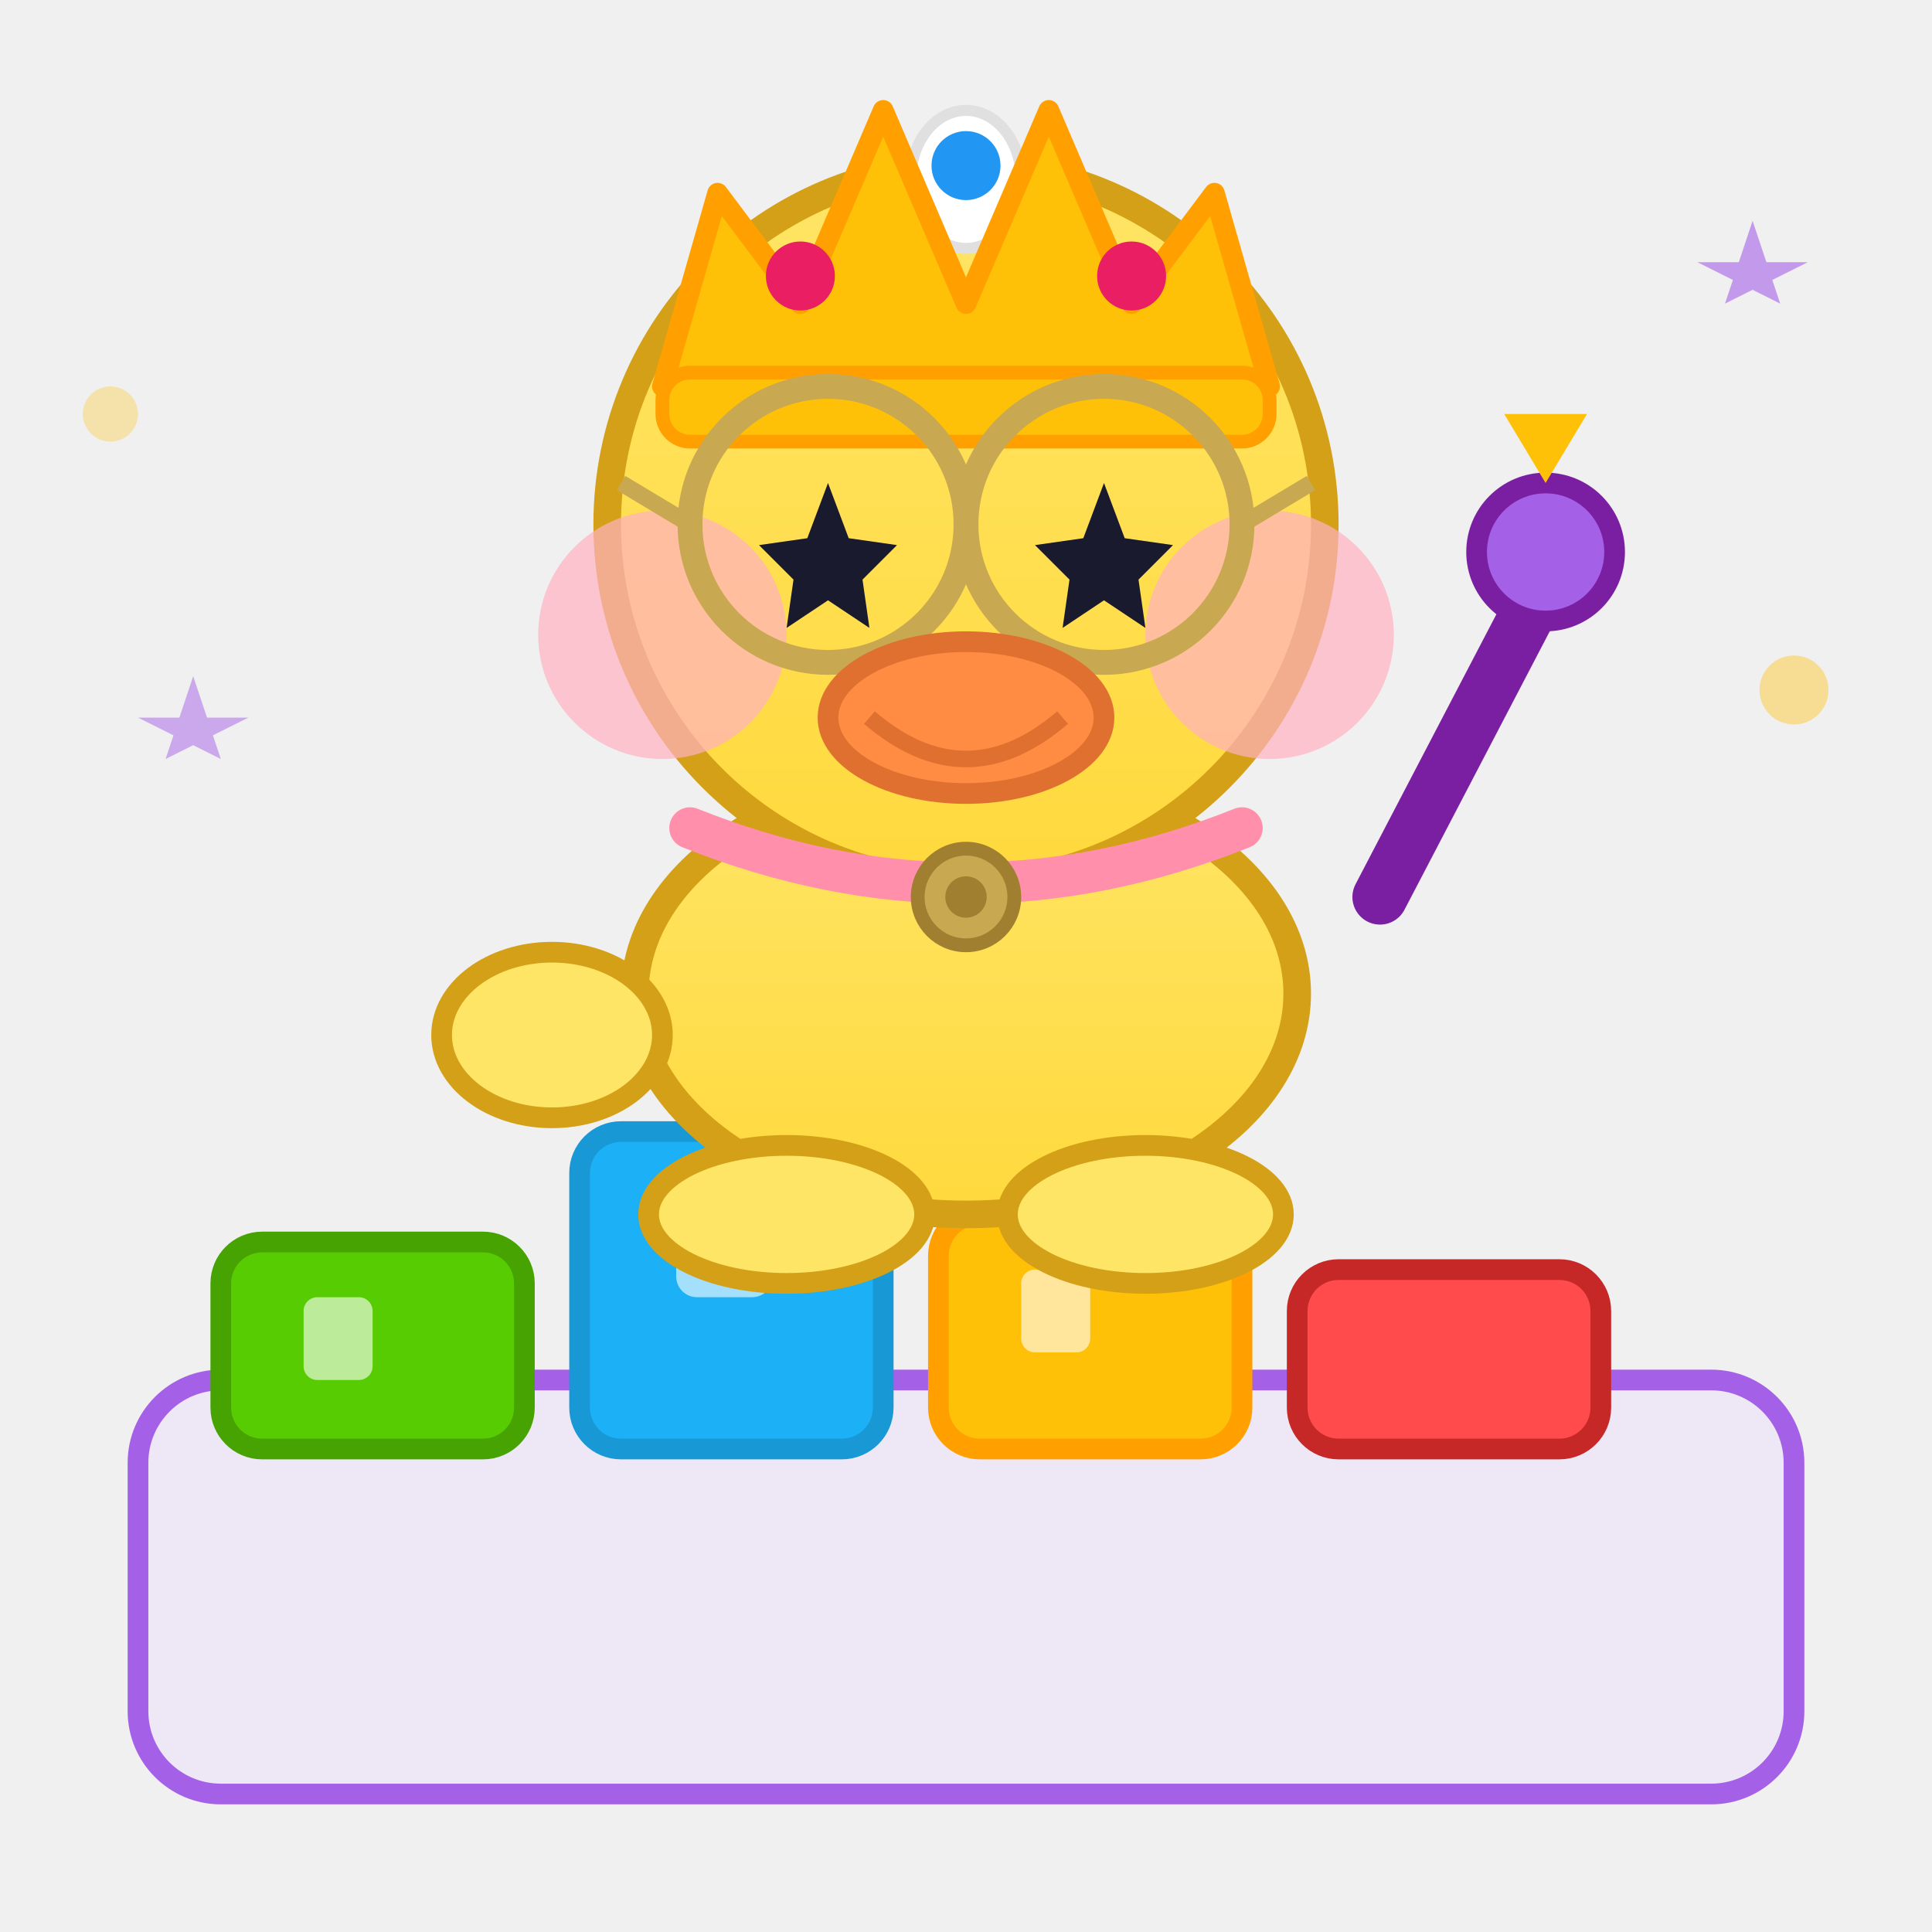
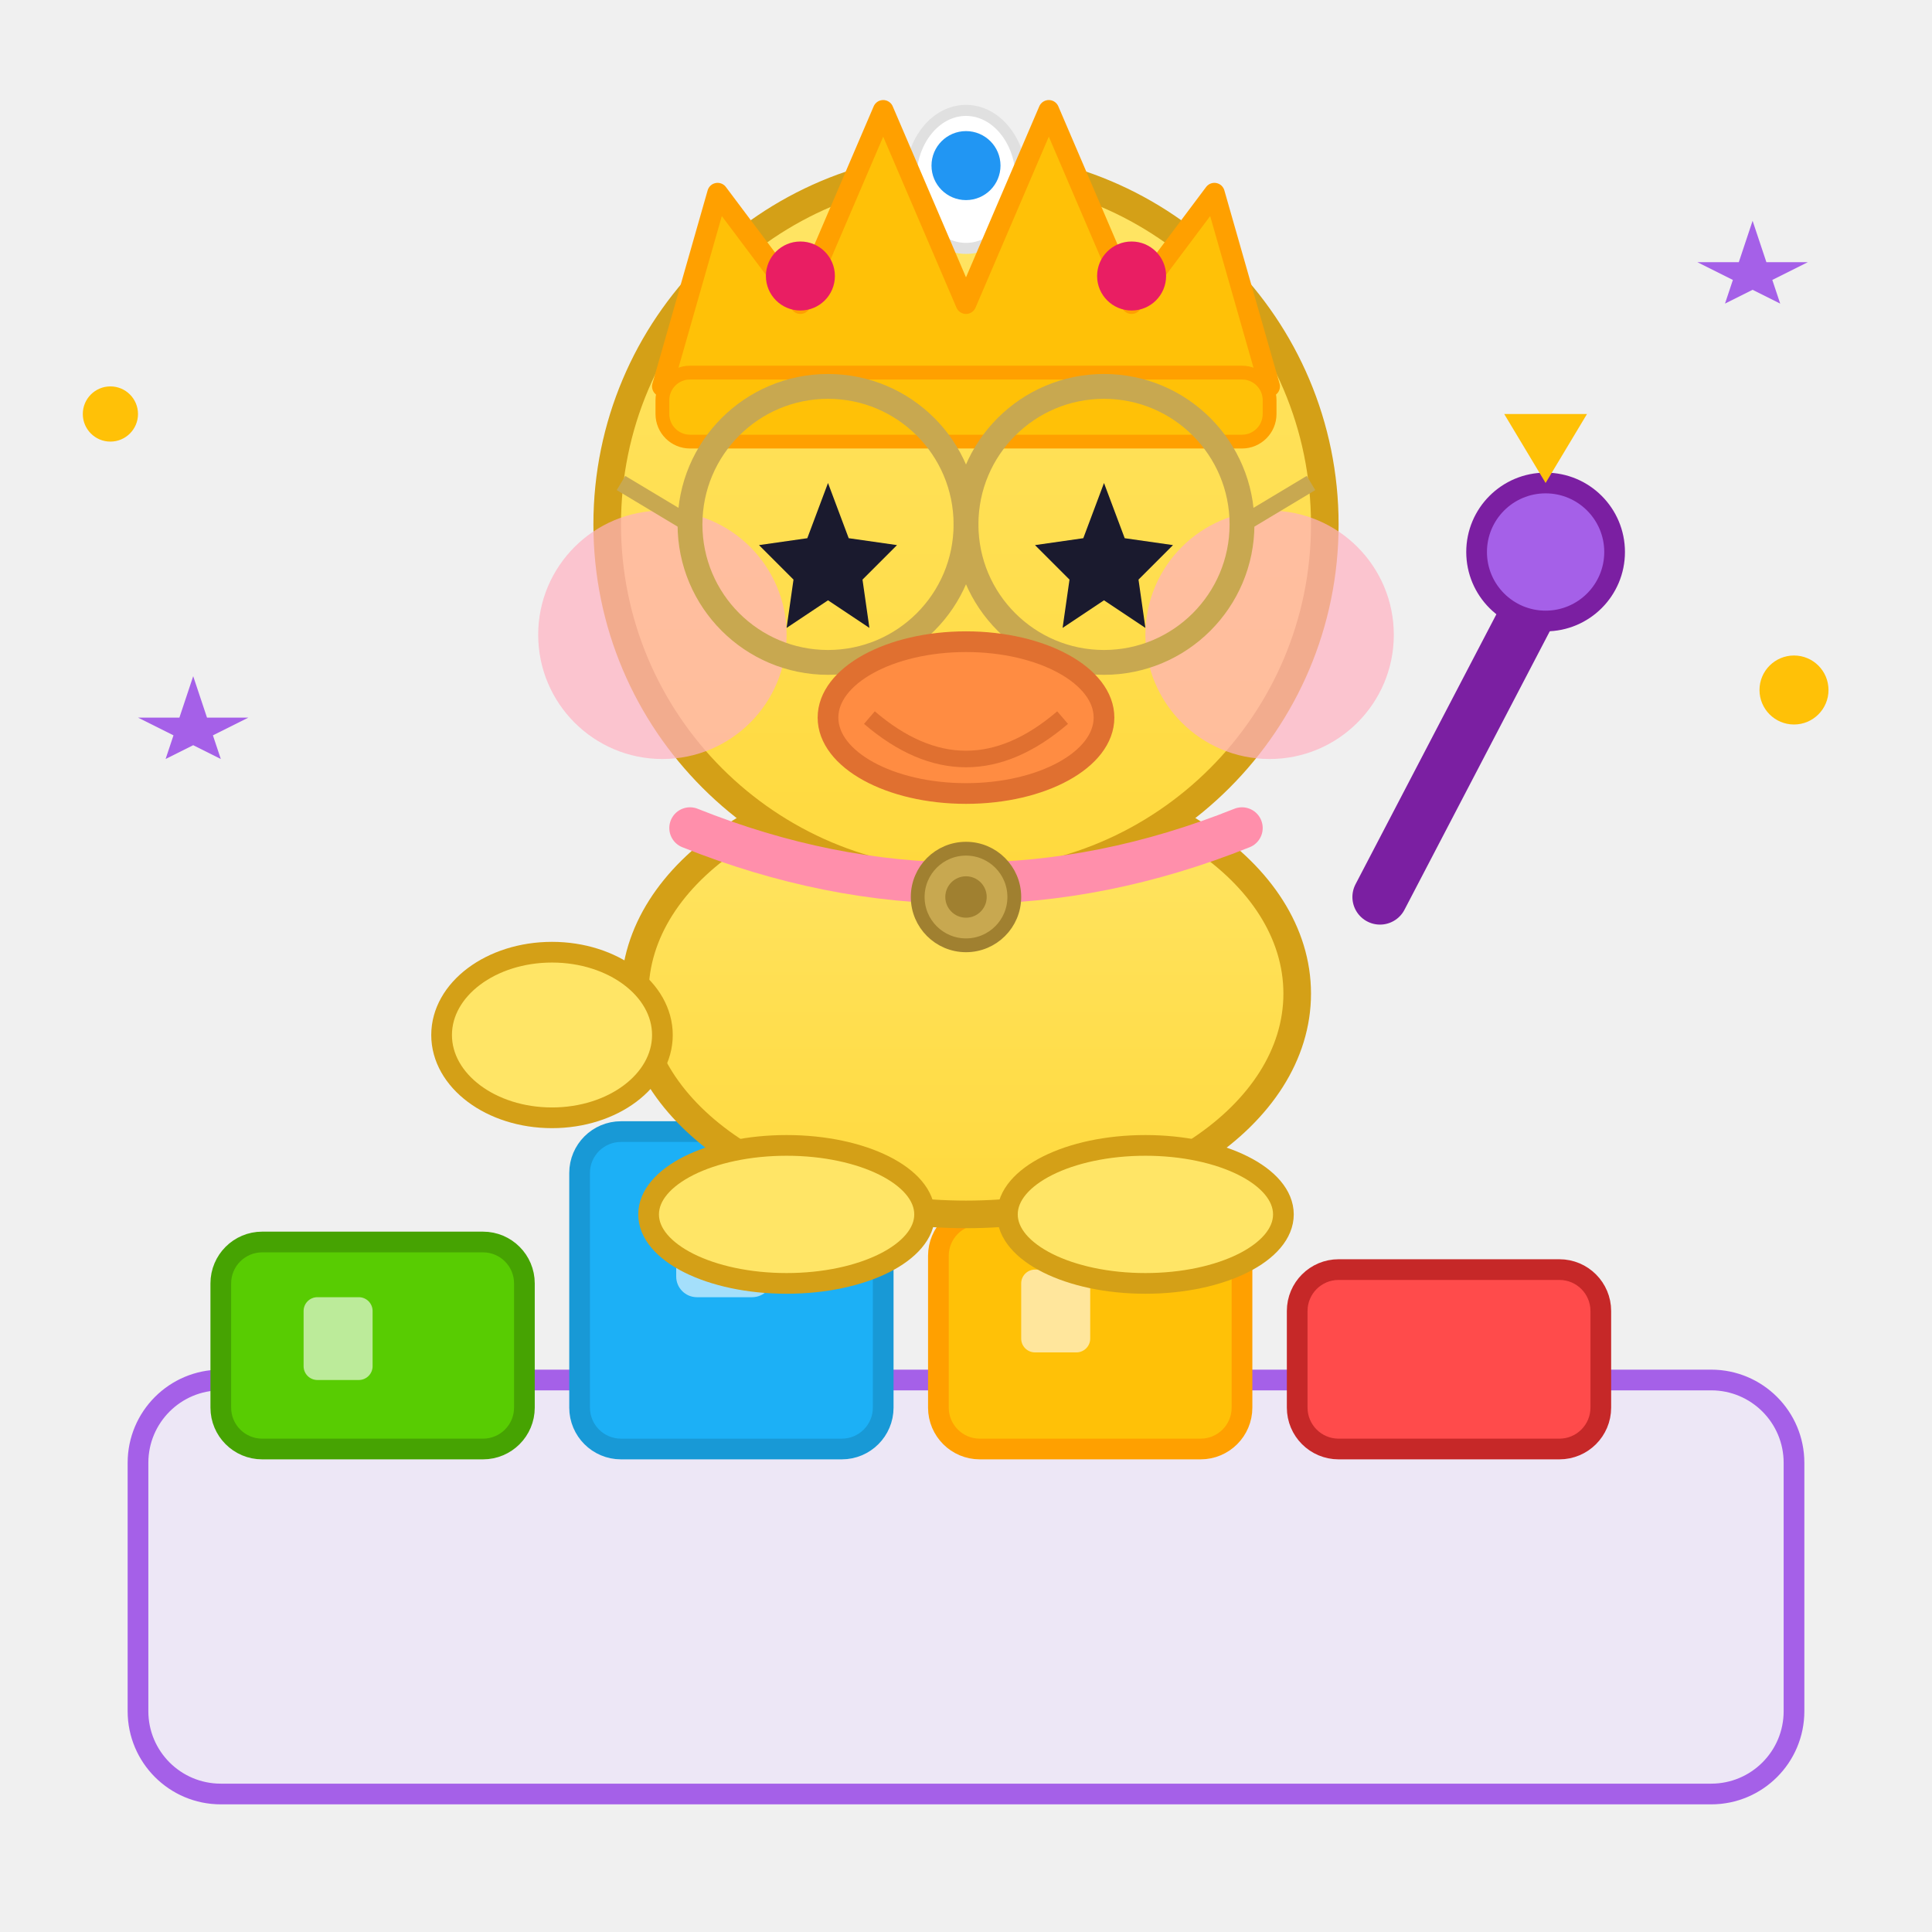
<svg xmlns="http://www.w3.org/2000/svg" viewBox="0 0 140 140" width="140" height="140">
  <defs>
    <linearGradient id="duckBody5" x1="0" y1="0" x2="0" y2="1">
      <stop offset="0%" stop-color="#FFE566" />
      <stop offset="100%" stop-color="#FFD93D" />
    </linearGradient>
  </defs>
  <rect x="10" y="100" width="120" height="30" rx="6" fill="#EDE7F6" stroke="#A560E8" stroke-width="1.5" />
  <rect x="16" y="90" width="22" height="15" rx="3" fill="#58CC02" stroke="#46A302" stroke-width="1.5" />
  <rect x="42" y="82" width="22" height="23" rx="3" fill="#1CB0F6" stroke="#1899D6" stroke-width="1.5" />
  <rect x="68" y="88" width="22" height="17" rx="3" fill="#FFC107" stroke="#FFA000" stroke-width="1.5" />
  <rect x="94" y="92" width="22" height="13" rx="3" fill="#FF4B4B" stroke="#C62828" stroke-width="1.5" />
  <rect x="22" y="94" width="5" height="6" rx="1" fill="white" opacity="0.6" />
  <rect x="49" y="87" width="7" height="7" rx="1.5" fill="white" opacity="0.6" />
  <rect x="74" y="92" width="5" height="6" rx="1" fill="white" opacity="0.6" />
  <line x1="53" y1="82" x2="53" y2="70" stroke="#4A148C" stroke-width="2" />
-   <path d="M53 70 L66 74 L53 78" fill="#A560E8" />
+   <path d="M53 70 L66 74 L53 78" fill="#A560E8">
+     <animate attributeName="d" values="M53 70 L66 74 L53 78;M53 70 L64 72 L53 78;M53 70 L66 74 L53 78" dur="1.5s" repeatCount="indefinite" />
+   </path>
  <ellipse cx="70" cy="72" rx="24" ry="16" fill="url(#duckBody5)" stroke="#D4A017" stroke-width="2" />
  <circle cx="70" cy="38" r="26" fill="url(#duckBody5)" stroke="#D4A017" stroke-width="2" />
  <ellipse cx="70" cy="13" rx="4" ry="5" fill="white" stroke="#E0E0E0" stroke-width="0.8" />
  <polygon points="48,28 52,14 58,22 64,8 70,22 76,8 82,22 88,14 92,28" fill="#FFC107" stroke="#FFA000" stroke-width="1.5" stroke-linejoin="round" />
  <rect x="48" y="27" width="44" height="5" rx="2" fill="#FFC107" stroke="#FFA000" stroke-width="1" />
-   <circle cx="58" cy="20" r="2.5" fill="#E91E63" />
-   <circle cx="70" cy="12" r="2.5" fill="#2196F3" />
-   <circle cx="82" cy="20" r="2.5" fill="#E91E63" />
+   <circle cx="58" cy="20" r="2.5" fill="#E91E63">
+     <animate attributeName="opacity" values="0.5;1;0.5" dur="1.5s" repeatCount="indefinite" />
+     <animate attributeName="r" values="2.5;3.5;2.5" dur="1.5s" repeatCount="indefinite" />
+   </circle>
+   <circle cx="70" cy="12" r="2.5" fill="#2196F3">
+     <animate attributeName="opacity" values="0.5;1;0.5" dur="1.8s" repeatCount="indefinite" />
+     <animate attributeName="r" values="2.5;4;2.5" dur="1.8s" repeatCount="indefinite" />
+   </circle>
+   <circle cx="82" cy="20" r="2.5" fill="#E91E63">
+     <animate attributeName="opacity" values="0.5;1;0.5" dur="2s" repeatCount="indefinite" />
+     <animate attributeName="r" values="2.5;3.5;2.5" dur="2s" repeatCount="indefinite" />
+   </circle>
  <circle cx="48" cy="46" r="9" fill="#FFB0C1" opacity="0.7" />
  <circle cx="92" cy="46" r="9" fill="#FFB0C1" opacity="0.7" />
  <circle cx="60" cy="38" r="10" fill="none" stroke="#C8A850" stroke-width="1.8" />
  <circle cx="80" cy="38" r="10" fill="none" stroke="#C8A850" stroke-width="1.8" />
  <line x1="70" y1="38" x2="70" y2="38" stroke="#C8A850" stroke-width="1.8" />
  <line x1="50" y1="38" x2="45" y2="35" stroke="#C8A850" stroke-width="1.2" />
  <line x1="90" y1="38" x2="95" y2="35" stroke="#C8A850" stroke-width="1.2" />
  <polygon points="60,35 61.5,39 65,39.5 62.5,42 63,45.5 60,43.5 57,45.5 57.5,42 55,39.5 58.5,39" fill="#1a1a2e" />
  <polygon points="80,35 81.5,39 85,39.5 82.5,42 83,45.5 80,43.5 77,45.5 77.5,42 75,39.5 78.5,39" fill="#1a1a2e" />
  <ellipse cx="70" cy="52" rx="10" ry="5.5" fill="#FF8C42" stroke="#E07030" stroke-width="1.5" />
  <path d="M63 52 Q70 58 77 52" stroke="#E07030" stroke-width="1.2" fill="none" />
  <path d="M50 60 Q70 68 90 60" stroke="#FF8FAB" stroke-width="3" fill="none" stroke-linecap="round" />
  <circle cx="70" cy="65" r="3.5" fill="#C8A850" stroke="#A08030" stroke-width="1" />
  <circle cx="70" cy="65" r="1.5" fill="#A08030" />
  <ellipse cx="40" cy="75" rx="8" ry="6" fill="#FFE566" stroke="#D4A017" stroke-width="1.5" />
  <line x1="100" y1="65" x2="112" y2="42" stroke="#7B1FA2" stroke-width="4" stroke-linecap="round" />
  <circle cx="112" cy="40" r="5" fill="#A560E8" stroke="#7B1FA2" stroke-width="1.5" />
  <polygon points="112,35 115,30 109,30" fill="#FFC107" />
  <ellipse cx="57" cy="88" rx="10" ry="5" fill="#FFE566" stroke="#D4A017" stroke-width="1.5" />
  <ellipse cx="83" cy="88" rx="10" ry="5" fill="#FFE566" stroke="#D4A017" stroke-width="1.5" />
-   <polygon points="125,22 127,16 129,22 123,19 131,19" fill="#A560E8" opacity="0.6" />
-   <polygon points="12,55 14,49 16,55 10,52 18,52" fill="#A560E8" opacity="0.5" />
-   <circle cx="130" cy="50" r="2.5" fill="#FFC107" opacity="0.4" />
-   <circle cx="8" cy="30" r="2" fill="#FFC107" opacity="0.3" />
+   <polygon points="125,22 127,16 129,22 123,19 131,19" fill="#A560E8">
+     <animate attributeName="opacity" values="0;1;0" dur="1.5s" repeatCount="indefinite" />
+   </polygon>
+   <polygon points="12,55 14,49 16,55 10,52 18,52" fill="#A560E8">
+     <animate attributeName="opacity" values="0;1;0" dur="2s" repeatCount="indefinite" />
+   </polygon>
+   <circle cx="130" cy="50" r="2.5" fill="#FFC107">
+     <animate attributeName="opacity" values="0;0.8;0" dur="2.5s" repeatCount="indefinite" />
+     <animate attributeName="r" values="2;4;2" dur="2.5s" repeatCount="indefinite" />
+   </circle>
+   <circle cx="8" cy="30" r="2" fill="#FFC107">
+     <animate attributeName="opacity" values="0;0.7;0" dur="1.8s" repeatCount="indefinite" />
+   </circle>
</svg>
